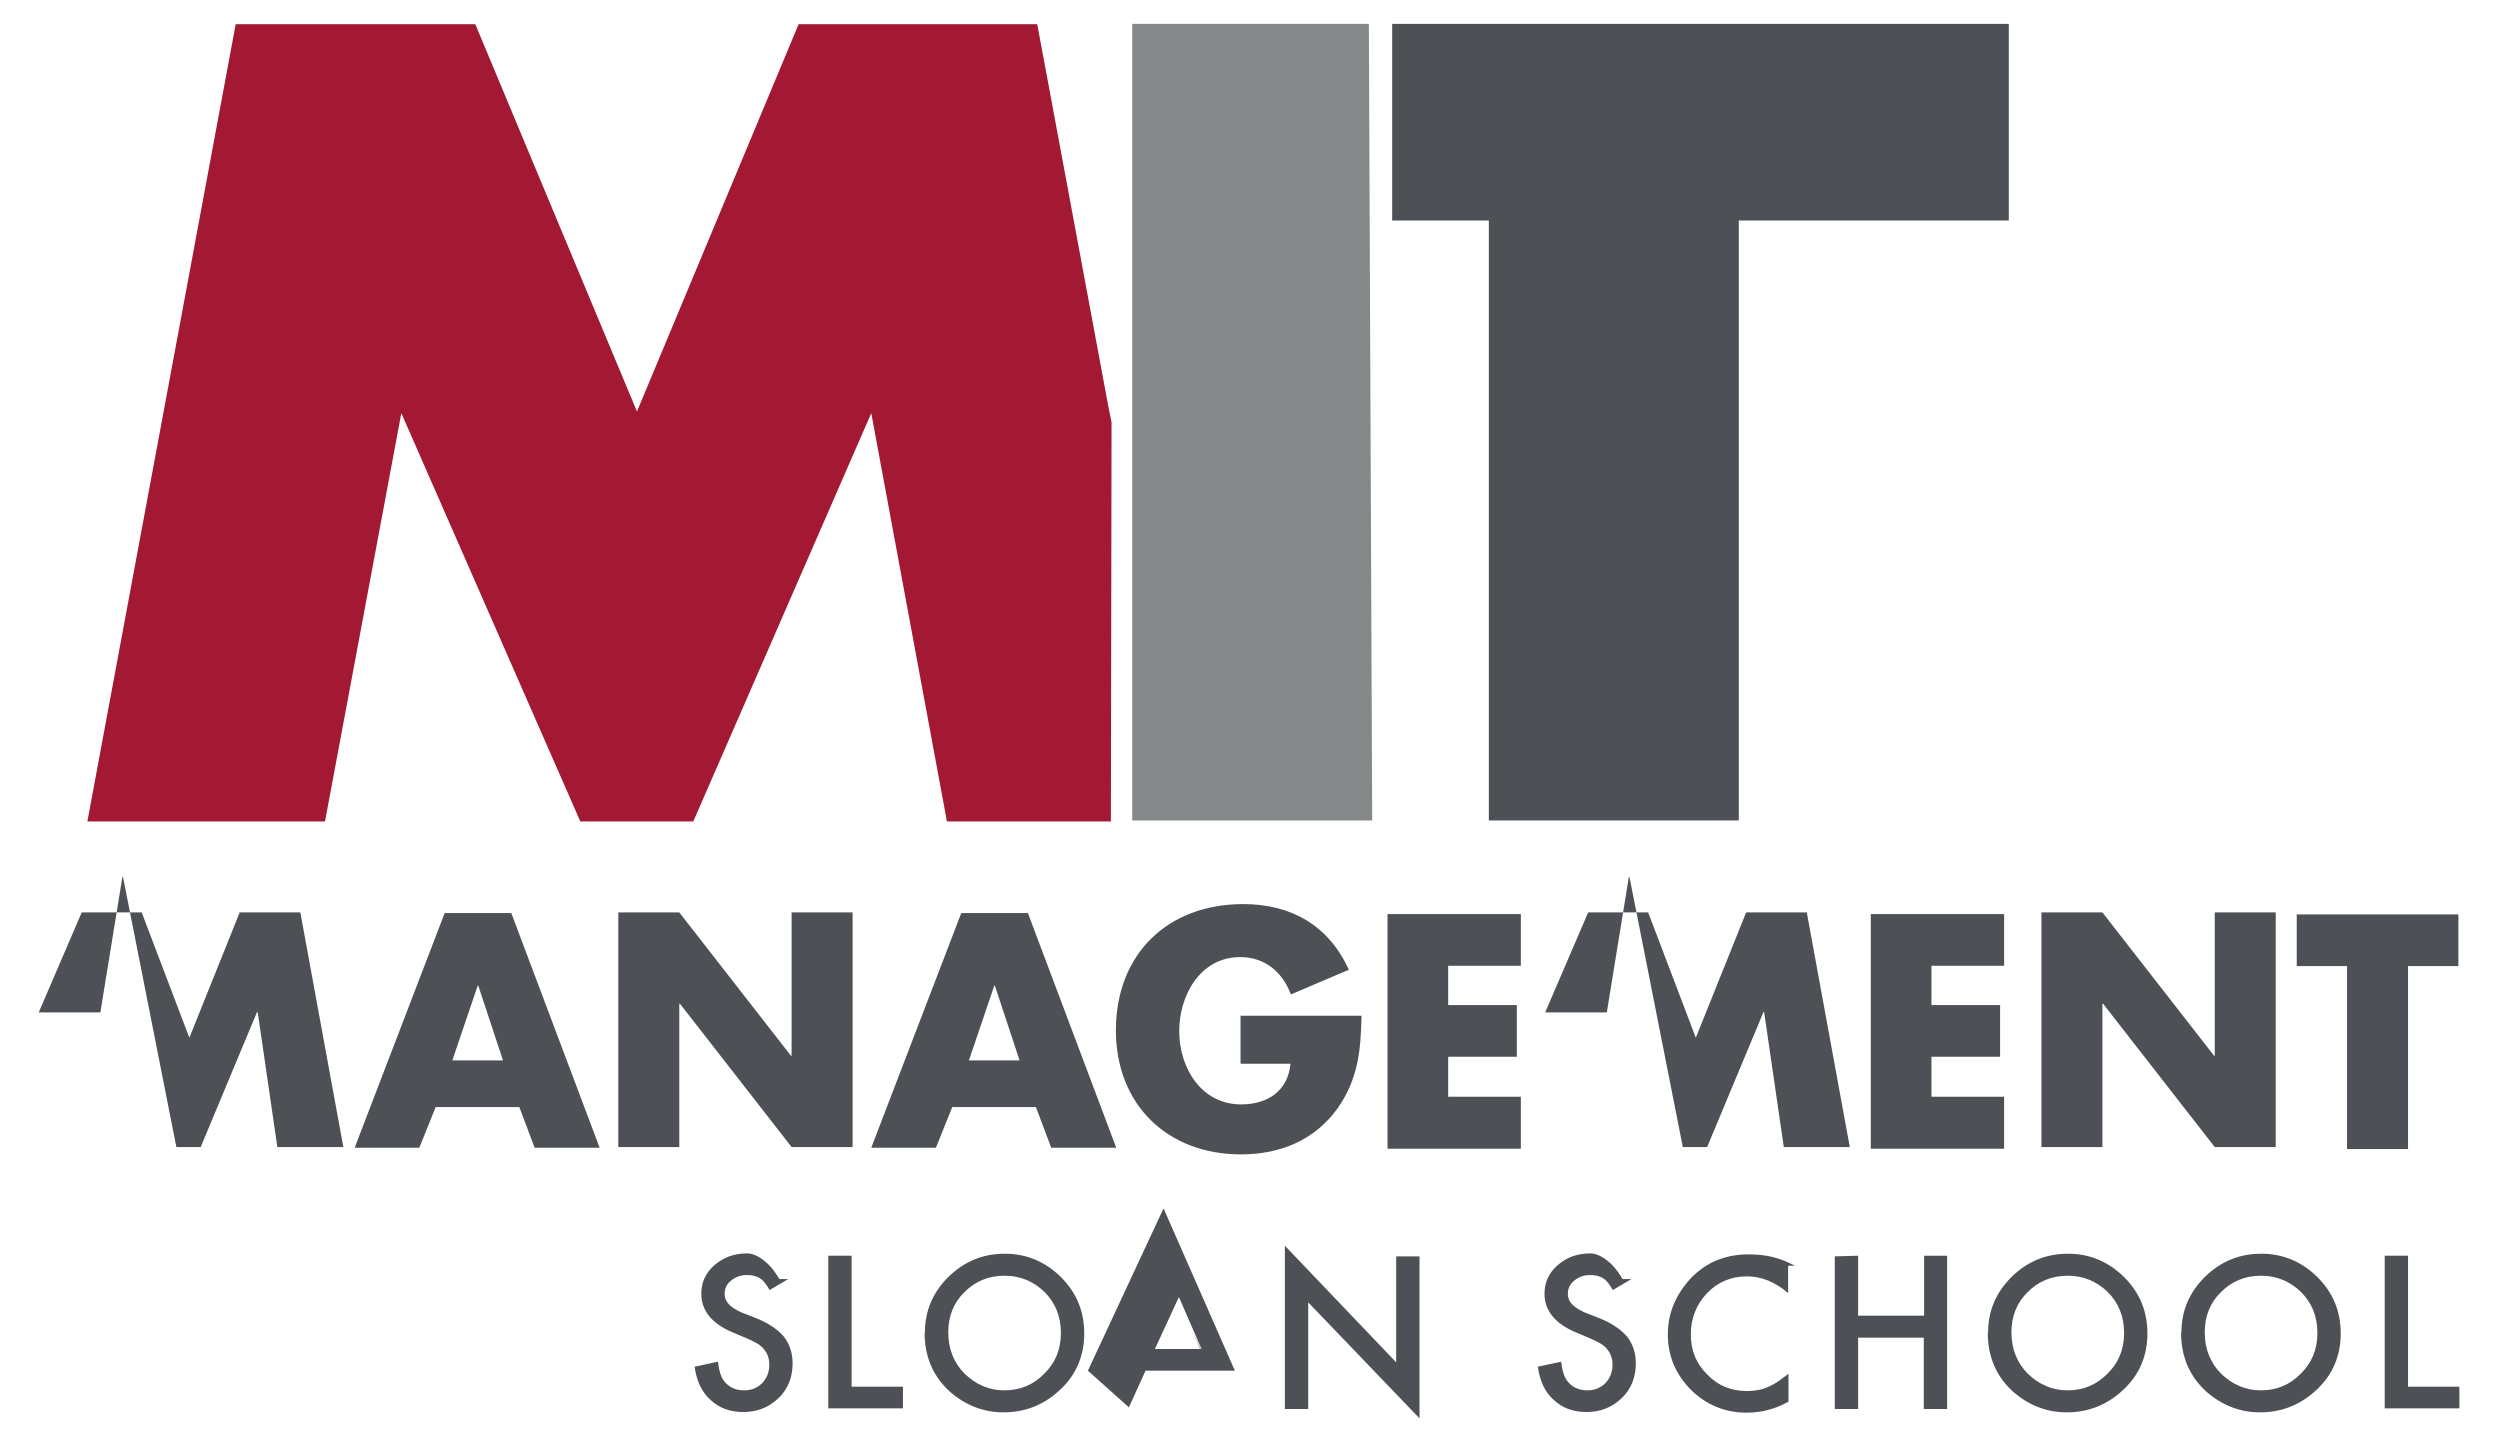
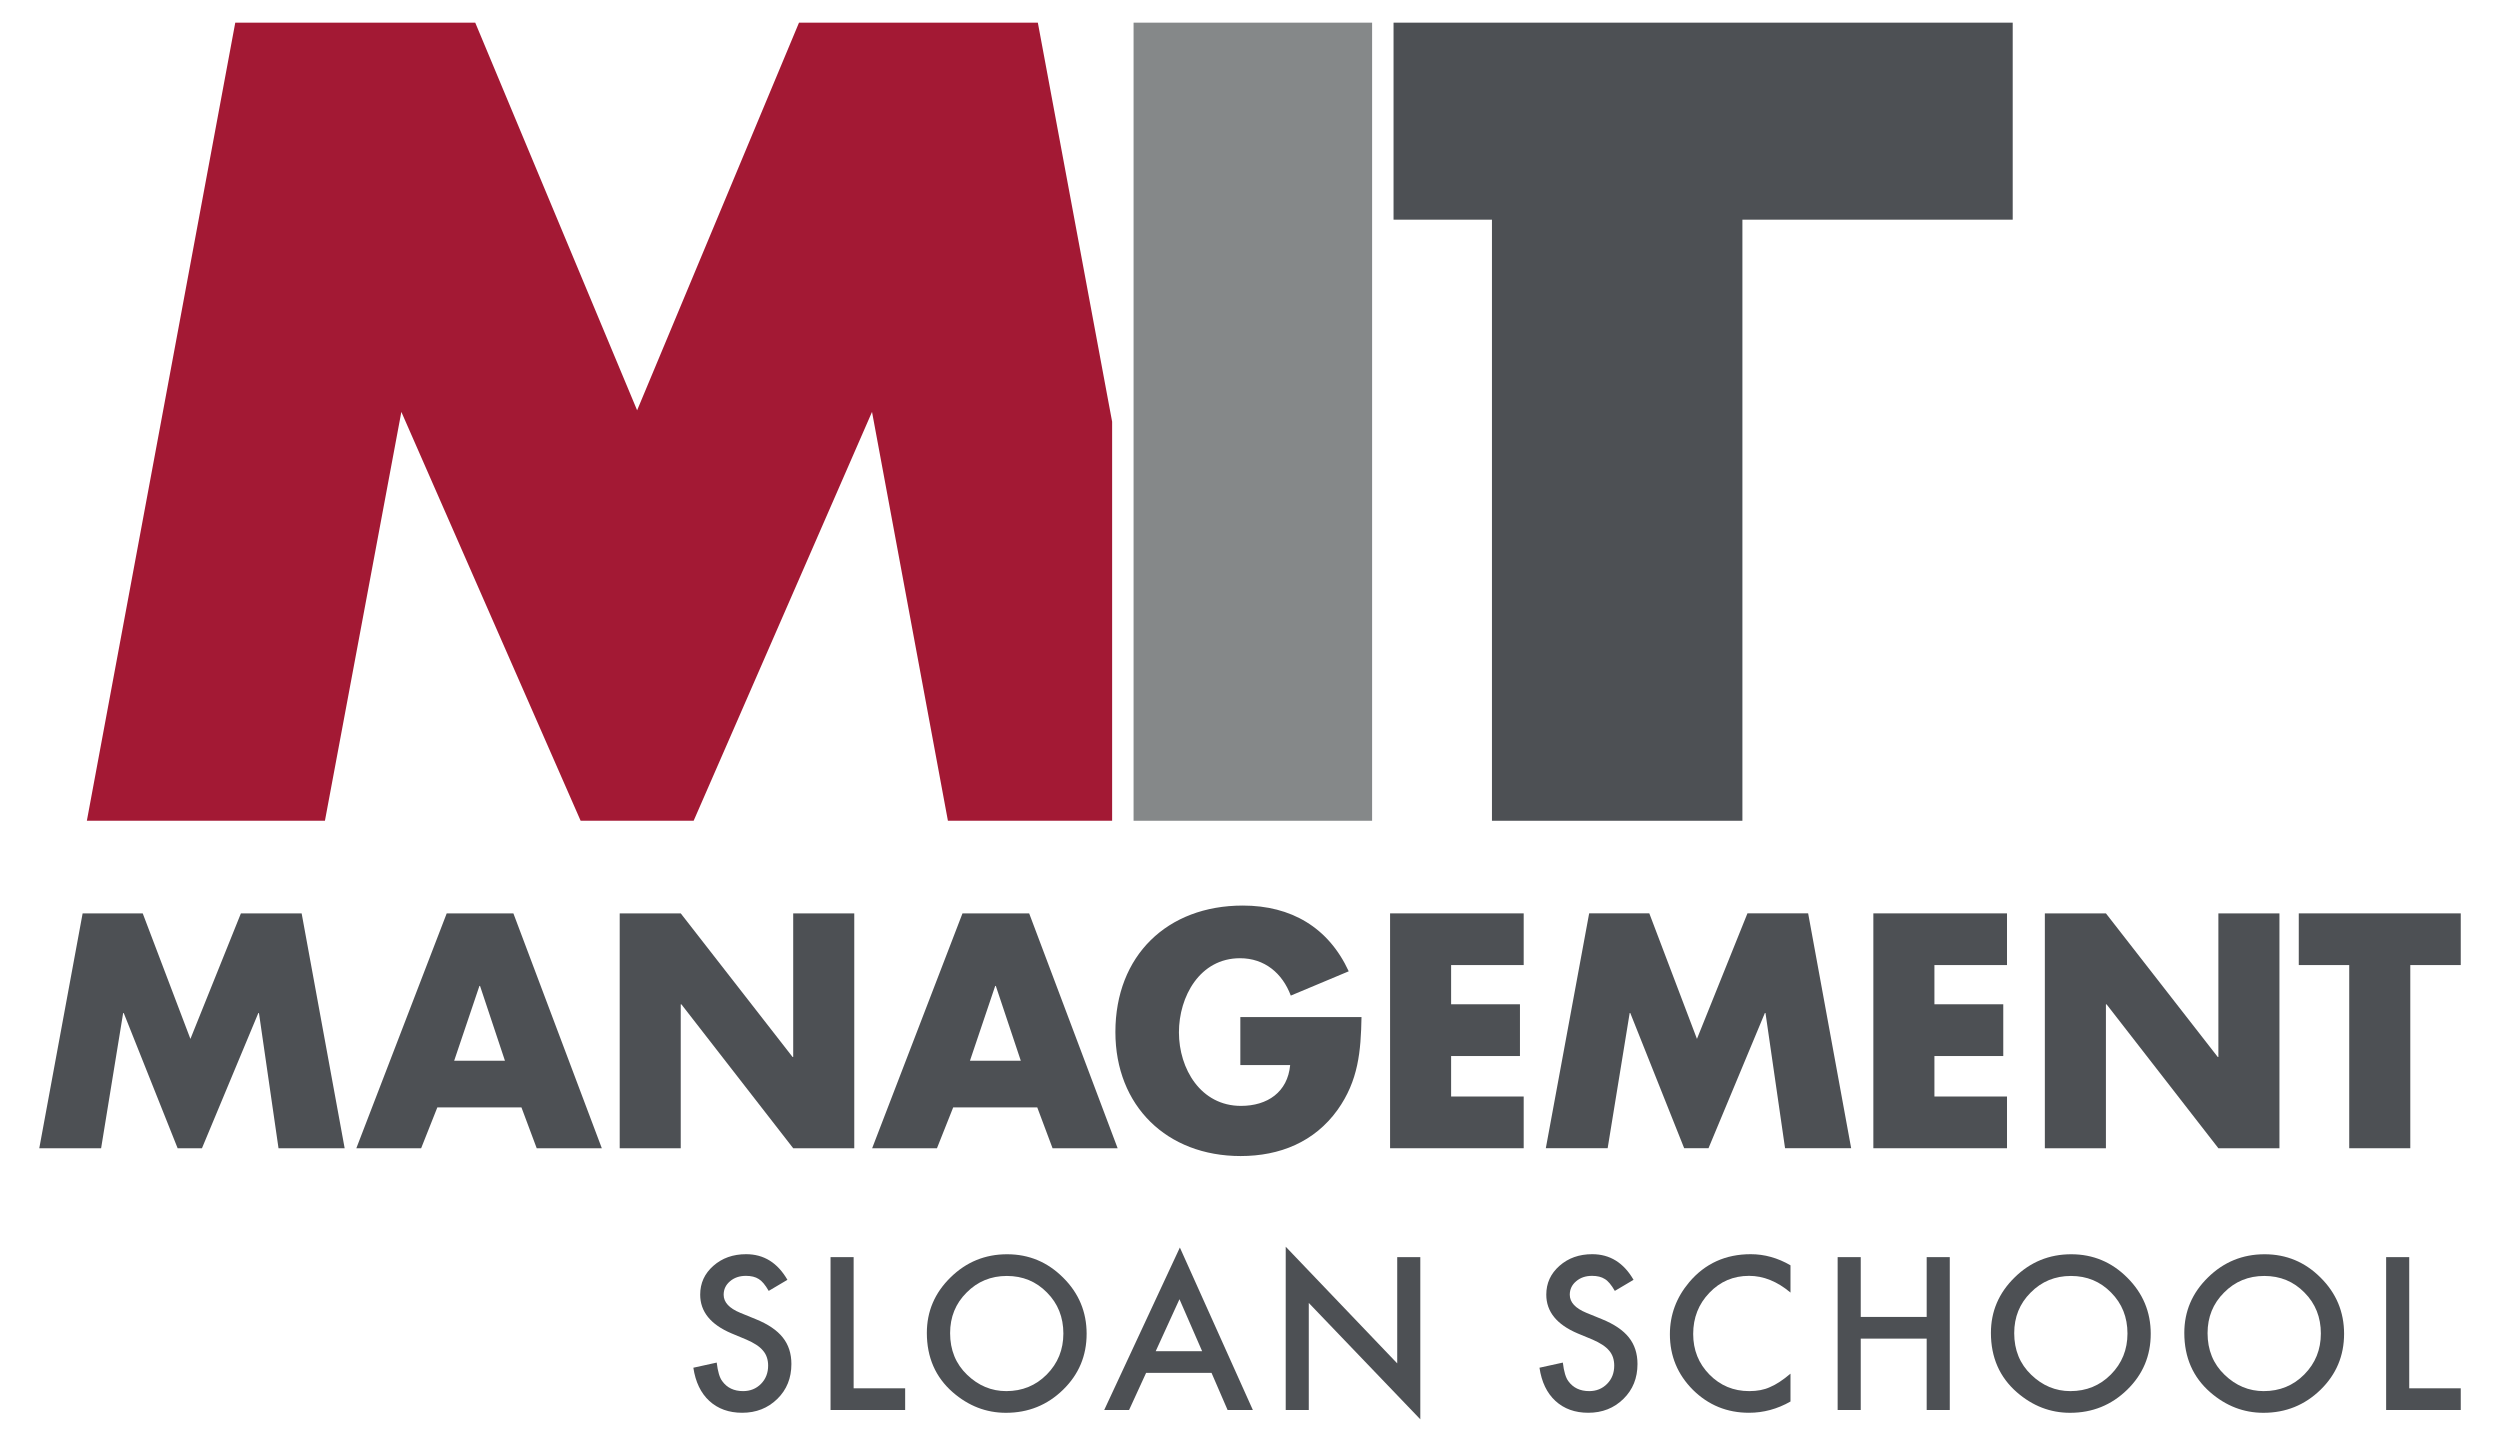
- <svg xmlns="http://www.w3.org/2000/svg" class="cv-logo" viewBox="0 0 221 128">
-   <g transform="matrix(2.357 0 0 2.357 181.7 -786.6)">
-     <g transform="scale(1.25 -1.25)">
-       <path transform="translate(-27.7 -267.7)" fill="#858889" d="m0 0v-23.9l3.7 0 1 0 2.5 0L7.1 0 0 0Z" />
-       <path transform="translate(-19.9 -267.7)" fill="#4d5054" d="m0 0v-5.9l2.9 0 0-18 7.5 0 0 18 8.1 0 0 5.9L0 0Z" />
+ <svg xmlns="http://www.w3.org/2000/svg" class="cv-logo" viewBox="0 0 220.7 127.3">
+   <g transform="matrix(2.3568 0 0 2.3568 181.704 -786.585)">
+     <g transform="matrix(1.25 0 0 -1.25 -34.637 334.6)">
+       <path fill="#858889" d="m0 0v-23.916h3.691l.957 0h2.5L7.148 0H0z" />
    </g>
-     <g transform="matrix(1.25 0 0 -1.25 -155.9 492.2)" fill="#4d5054">
-       <path transform="translate(86.7,88.4)" d="m0 0-.56-.33c-.1.18-.2.3-.3.36-.1.06-.23.09-.38.09-.19 0-.35-.06-.48-.17-.13-.1-.19-.24-.19-.4 0-.23.17-.4.5-.55l.46-.18c.37-.15.64-.34.82-.55.17-.22.26-.49.26-.8 0-.42-.14-.77-.42-1.04-.29-.28-.64-.42-1.06-.42-.4 0-.72.12-.98.36-.26.23-.42.56-.48 1l.7.15c.03-.27.09-.45.17-.56.14-.2.35-.3.62-.3.22 0 .4.08.54.22.14.15.21.33.21.55 0 .09-.01.17-.04.25-.02.07-.06.14-.11.2-.05.07-.12.13-.2.18-.09.05-.19.1-.3.15l-.45.19c-.62.26-.94.65-.94 1.16 0 .34.13.63.4.86.26.23.59.35.98.35.26 0 .67-.25.96-.77" />
-       <path transform="translate(91.5,86.8)" d="m0 0c0-.5.17-.92.5-1.25.34-.32.73-.49 1.18-.49.48 0 .88.17 1.2.5.34.33.5.74.5 1.22 0 .49-.16.9-.49 1.23-.33.32-.73.49-1.2.49-.48 0-.89-.17-1.21-.5C.16.89 0 .48 0 0m-.7 0c0 .65.24 1.2.7 1.66.48.47 1.04.7 1.7.7.65 0 1.21-.24 1.68-.7.47-.47.7-1.03.7-1.69 0-.66-.23-1.22-.7-1.67-.48-.46-1.05-.7-1.72-.7-.59 0-1.12.2-1.6.61-.51.46-.77 1.05-.77 1.78" />
-       <path transform="translate(99.1,86.3)" d="M0 0-.68 1.56-1.4 0H0zm.28-.65-1.96 0-.5-1.1-1.23 1.1 2.27 4.87L1 -.65h-.76l-.48 1.11z" />
-       <path transform="translate(101.6,84.5)" d="m0 0v4.9l3.34-3.5v3.18h.7V-.28L.7 3.2V0H0z" />
-       <path transform="translate(112,88.4)" d="m0 0-.56-.33c-.1.18-.2.3-.3.36-.1.06-.23.09-.38.09-.19 0-.35-.06-.48-.17-.13-.1-.19-.24-.19-.4 0-.23.17-.4.5-.55l.46-.18c.37-.15.64-.34.82-.55.17-.22.26-.49.26-.8 0-.42-.14-.77-.42-1.04-.29-.28-.64-.42-1.06-.42-.4 0-.72.12-.98.36-.26.23-.42.56-.48 1l.7.15c.03-.27.09-.45.17-.56.14-.2.35-.3.62-.3.22 0 .4.08.54.22.14.15.21.33.21.55 0 .09-.01.17-.04.25-.02.07-.06.14-.11.2-.05.07-.12.13-.2.18-.09.05-.19.1-.3.15l-.45.19c-.62.26-.94.65-.94 1.16 0 .34.13.63.4.86.26.23.59.35.98.35.26 0 .67-.25.96-.77" />
-       <path transform="translate(116.7,88.8)" d="m0 0v-.82c-.4.34-.81.5-1.24.5-.47 0-.87-.17-1.19-.5-.32-.34-.49-.75-.49-1.24 0-.48.16-.88.49-1.2.32-.34.72-.5 1.2-.5.24 0 .45.04.62.12.1.04.19.09.3.16.1.07.2.15.32.24V-4.08c-.4-.22-.81-.33-1.25-.33-.65 0-1.21.23-1.67.68-.46.46-.7 1.02-.7 1.67 0 .58.2 1.1.58 1.56.47.56 1.09.84 1.84.84.54 0 .94-.1 1.39-.34" />
-       <path transform="translate(118.8,87.3)" d="m0 0 1.98 0v1.8h.69V-2.8h-.7v2.14H0v-2.14h-.7v4.58L0 1.8V0z" />
-       <path transform="translate(123.4,86.8)" d="m0 0c0-.5.17-.92.5-1.25.34-.32.73-.49 1.18-.49.48 0 .88.17 1.2.5.34.33.5.74.5 1.22 0 .49-.16.9-.49 1.23-.33.32-.73.49-1.2.49-.48 0-.89-.17-1.21-.5C.16.89 0 .48 0 0m-.7 0c0 .65.24 1.2.7 1.66.48.47 1.04.7 1.7.7.65 0 1.21-.24 1.68-.7.47-.47.7-1.03.7-1.69 0-.66-.23-1.22-.7-1.67-.48-.46-1.05-.7-1.72-.7-.59 0-1.12.2-1.6.61-.51.46-.77 1.05-.77 1.78" />
-       <path transform="translate(129.2,86.8)" d="m0 0c0-.5.17-.92.5-1.25.34-.32.73-.49 1.18-.49.48 0 .88.17 1.2.5.34.33.5.74.5 1.22 0 .49-.16.9-.49 1.23-.33.32-.73.49-1.2.49-.48 0-.89-.17-1.21-.5C.16.89 0 .48 0 0m-.7 0c0 .65.24 1.2.7 1.66.48.47 1.04.7 1.7.7.65 0 1.21-.24 1.68-.7.47-.47.7-1.03.7-1.69 0-.66-.23-1.22-.7-1.67-.48-.46-1.05-.7-1.72-.7-.59 0-1.12.2-1.6.61-.51.46-.77 1.05-.77 1.78" />
-       <path transform="translate(135.3,89.1)" d="m0 0v-3.93h1.54v-.65h-2.24v4.58L0 0z" />
-       <path transform="translate(88.6,89.1)" d="m0 0v-3.93h1.54v-.65h-2.24v4.58L0 0z" />
-       <path transform="translate(65.5,99.4)" d="M0 0 1.8 0 3.23-3.76 4.74 0h1.82l1.29-7.04-1.98 0-.59 4.05h-.02l-1.69-4.05h-.73L1.24 1.06h-.02L.56-3h-1.85L0 0z" />
-       <path transform="translate(77.4,97.2)" d="m0 0-.02 0-.76-2.24 1.52 0L0 0zm-1.28-3.64-.49-1.22-1.94 0 2.7 7.04 2 0 2.65-7.04-1.95 0-.46 1.22-2.52 0z" />
-       <path transform="translate(81.6,99.4)" d="m0 0 1.83 0 3.35-4.3h.02V0h1.83v-7.04h-1.83l-3.35 4.3h-.02v-4.3l-1.83 0L0 0z" />
-       <path transform="translate(92.9,97.2)" d="m0 0-.02 0-.76-2.24 1.52 0L0 0zm-1.28-3.64-.49-1.22-1.94 0 2.7 7.04 2 0 2.65-7.04-1.95 0-.46 1.22-2.52 0z" />
-       <path transform="translate(103.9,96.3)" d="m0 0c-.02-1.03-.1-1.9-.72-2.78-.69-.96-1.73-1.38-2.9-1.38-2.21 0-3.75 1.5-3.75 3.72 0 2.29 1.55 3.79 3.82 3.79 1.45 0 2.57-.65 3.17-1.97L-2.12.64c-.25.67-.78 1.12-1.52 1.12-1.2 0-1.83-1.15-1.83-2.22 0-1.09.65-2.2 1.86-2.2.79 0 1.4.4 1.48 1.22l-1.5 0v1.44L0 0z" />
-       <path transform="translate(106.5,97.8)" d="m0 0v-1.18h2.06v-1.55H0v-1.2h2.18v-1.56h-4v7.04h4L2.18 0H0z" />
-       <path transform="translate(121,97.8)" d="m0 0v-1.18h2.06v-1.55H0v-1.2h2.18v-1.56h-4v7.04h4L2.18 0H0z" />
-       <path transform="translate(124.3,99.4)" d="m0 0 1.83 0 3.35-4.3h.02V0h1.83v-7.04h-1.83l-3.35 4.3h-.02v-4.3l-1.83 0L0 0z" />
-       <path transform="translate(135.3,92.3)" d="m0 0-1.83 0v5.49h-1.51v1.55h4.85v-1.55L0 5.49 0 0z" />
-       <path transform="translate(110.7,99.4)" d="M0 0 1.8 0 3.23-3.76 4.74 0h1.82l1.29-7.04-1.98 0-.59 4.05h-.02l-1.69-4.05h-.73L1.24 1.06h-.02L.56-3h-1.85L0 0z" />
-       <path transform="translate(96.4,114.1)" fill="#a31934" d="m0 0-.1.5-2.13 11.45-7.16 0-4.85-11.62-4.85 11.62-7.19 0-4.45-23.92 7.13 0 2.29 12.25 5.37-12.25h3.39l5.34 12.25 2.27-12.25h2.5l2.42 0L0 0z" />
+     <g transform="matrix(1.25 0 0 -1.25 -24.899 334.6)">
+       <path fill="#4d5054" d="m0 0v-5.904h2.949V-23.916h7.505v18.012h8.1V0H0z" />
+     </g>
+     <g transform="matrix(1.25 0 0 -1.25 -155.924 492.194)">
+       <g fill="#4d5054">
+         <path transform="translate(86.657,88.403)" d="m0 0-.561-.332c-.104.182-.205.301-.299.356-.099.064-.227.095-.383.095-.192 0-.352-.054-.478-.163-.126-.107-.19-.241-.19-.404 0-.224.166-.404.498-.541l.457-.187c.372-.15.644-.334.816-.551.173-.216.259-.482.259-.796 0-.422-.141-.77-.421-1.045-.284-.278-.635-.416-1.054-.416-.397 0-.726.118-.985.355-.255.236-.414.567-.478.995l.7.154c.032-.269.087-.455.167-.558.142-.197.35-.297.623-.297.215 0 .395.073.537.217.142.144.214.327.214.548 0 .089-.013.171-.038.245-.024.074-.063.143-.116.204-.052.063-.119.121-.202.175-.084.055-.183.106-.298.156l-.441.184c-.628.265-.941.652-.941 1.162 0 .344.131.631.394.863.264.233.591.349.983.349C-.709.768-.297.513 0 0" />
+         <path transform="translate(91.532,86.805)" d="m0 0c0-.506.17-.922.51-1.248.339-.326.729-.489 1.172-.489.481 0 .886.166 1.216.499.331.335.496.744.496 1.227 0 .488-.163.897-.489 1.226C2.58 1.548 2.179 1.714 1.7 1.714 1.224 1.714.821 1.548.493 1.215.164.888 0 .483 0 0m-.697.007c0 .646.236 1.199.709 1.662.471.463 1.036.695 1.697.695.653 0 1.212-.234 1.679-.701.469-.466.703-1.027.703-1.682 0-.659-.235-1.218-.706-1.677-.472-.461-1.043-.691-1.712-.691-.591 0-1.122.205-1.593.615-.518.452-.777 1.046-.777 1.779" />
+         <path transform="translate(99.084,86.264)" d="M0 0-.679 1.558-1.391 0H0zm.282-.65-1.961 0-.51-1.112-.745 0 2.267 4.869 2.187-4.869-.757 0-.481 1.112z" />
+         <path transform="translate(101.589,84.502)" d="m0 0 0 4.893 3.341-3.496 0 3.184.692 0 0-4.86L.691 3.208.691 0 0 0Z" />
+         <path transform="translate(112.012,88.403)" d="m0 0-.561-.332c-.105.182-.205.301-.3.356-.098.064-.227.095-.383.095-.191 0-.351-.054-.477-.163-.127-.107-.19-.241-.19-.404 0-.224.166-.404.498-.541l.458-.187c.371-.15.643-.334.815-.551.172-.216.258-.482.258-.796 0-.422-.14-.77-.421-1.045-.283-.278-.634-.416-1.054-.416-.397 0-.726.118-.984.355-.256.236-.415.567-.478.995l.7.154c.032-.269.087-.455.166-.558.142-.197.351-.297.624-.297.215 0 .394.073.536.217.143.144.214.327.214.548 0 .089-.013.171-.037.245-.025.074-.063.143-.116.204-.052.063-.12.121-.203.175-.083.055-.182.106-.296.156l-.444.184c-.626.265-.94.652-.94 1.162 0 .344.132.631.395.863.263.233.59.349.982.349C-.71.768-.297.513 0 0" />
+         <path transform="translate(116.715,88.838)" d="m0 0 0-.817c-.398.335-.812.501-1.24.501-.47 0-.867-.168-1.19-.507-.324-.336-.486-.748-.486-1.234 0-.482.162-.886.486-1.216.325-.331.723-.497 1.193-.497.244 0 .45.04.62.119.095.04.194.093.296.161.102.067.209.148.321.243l0-.835c-.395-.225-.81-.337-1.245-.337-.655 0-1.214.228-1.677.685-.461.461-.692 1.018-.692 1.667 0 .584.194 1.104.58 1.562.474.559 1.089.838 1.842.838C-.781.333-.383.223 0 0" />
+         <path transform="translate(118.82,87.291)" d="m0 0 1.976 0 0 1.792.692 0 0-4.581-.692 0 0 2.139-1.976 0 0-2.139-.692 0 0 4.581L0 1.792 0 0Z" />
+         <path transform="translate(123.419,86.805)" d="m0 0c0-.506.17-.922.51-1.248.338-.326.729-.489 1.173-.489.48 0 .886.166 1.215.499.331.335.496.744.496 1.227 0 .488-.163.897-.489 1.226C2.58 1.548 2.179 1.714 1.7 1.714 1.223 1.714.82 1.548.492 1.215.164.888 0 .483 0 0m-.698.007c0 .646.237 1.199.71 1.662.47.463 1.036.695 1.697.695.652 0 1.213-.234 1.679-.701.468-.466.703-1.027.703-1.682 0-.659-.235-1.218-.706-1.677-.473-.461-1.043-.691-1.712-.691-.591 0-1.122.205-1.593.615-.518.452-.778 1.046-.778 1.779" />
+         <path transform="translate(129.213,86.805)" d="m0 0c0-.506.17-.922.51-1.248.338-.326.729-.489 1.173-.489.48 0 .886.166 1.216.499.331.335.496.744.496 1.227 0 .488-.163.897-.49 1.226C2.58 1.548 2.179 1.714 1.7 1.714 1.224 1.714.82 1.548.493 1.215.165.888 0 .483 0 0m-.697.007c0 .646.236 1.199.709 1.662.471.463 1.037.695 1.697.695.653 0 1.213-.234 1.679-.701.469-.466.703-1.027.703-1.682 0-.659-.235-1.218-.705-1.677-.474-.461-1.043-.691-1.712-.691-.592 0-1.123.205-1.594.615-.518.452-.777 1.046-.777 1.779" />
+         <path transform="translate(135.256,89.083)" d="m0 0 0-3.931 1.544 0 0-.65-2.236 0 0 4.581L0 0Z" />
+         <path transform="translate(88.641,89.083)" d="m0 0 0-3.931 1.544 0 0-.65-2.236 0 0 4.581L0 0Z" />
+         <path transform="translate(65.537,99.384)" d="M0 0 1.801 0 3.23-3.762 4.743 0l1.82 0 1.289-7.038-1.982 0-.586 4.051-.019 0-1.689-4.051-.729 0-1.615 4.051-.018 0-.66-4.051-1.853 0L0 0Z" />
+         <path transform="translate(77.446,97.209)" d="m0 0-.019 0-.756-2.24 1.521 0L0 0Zm-1.28-3.64-.485-1.223-1.942 0 2.708 7.038 1.998 0 2.65-7.038-1.951 0-.457 1.223-2.521 0Z" />
+         <path transform="translate(81.631,99.384)" d="m0 0 1.829 0 3.351-4.303.019 0 0 4.303 1.83 0 0-7.038-1.83 0-3.351 4.313-.019 0 0-4.313L0-7.038 0 0Z" />
+         <path transform="translate(92.902,97.209)" d="m0 0-.019 0-.756-2.24 1.523 0L0 0Zm-1.278-3.64-.486-1.223-1.942 0 2.707 7.038 1.998 0 2.651-7.038-1.95 0-.458 1.223-2.52 0Z" />
+         <path transform="translate(103.86,96.276)" d="m0 0c-.019-1.027-.093-1.904-.719-2.782-.691-.961-1.728-1.382-2.903-1.382-2.213 0-3.753 1.503-3.753 3.716 0 2.287 1.55 3.79 3.818 3.79 1.447 0 2.567-.654 3.174-1.97L-2.119.644c-.252.672-.785 1.12-1.523 1.12-1.203 0-1.829-1.148-1.829-2.222 0-1.092.654-2.203 1.858-2.203.793 0 1.4.411 1.475 1.223l-1.493 0 0 1.438L0 0Z" />
+         <path transform="translate(106.545,97.835)" d="m0 0 0-1.175 2.063 0 0-1.551-2.063 0 0-1.213 2.175 0 0-1.55-4.004 0 0 7.038 4.004 0L2.175 0 0 0Z" />
+         <path transform="translate(121.028,97.835)" d="m0 0 0-1.175 2.063 0 0-1.551-2.063 0 0-1.213 2.175 0 0-1.55-4.005 0 0 7.038 4.005 0L2.175 0 0 0Z" />
+         <path transform="translate(124.337,99.384)" d="m0 0 1.83 0 3.351-4.303.019 0 0 4.303 1.83 0 0-7.038-1.83 0-3.351 4.313-.019 0 0-4.313-1.83 0L0 0Z" />
+         <path transform="translate(135.288,92.346)" d="m0 0-1.83 0 0 5.489-1.512 0 0 1.549 4.854 0 0-1.549L0 5.489 0 0Z" />
+         <path transform="translate(110.682,99.385)" d="M0 0 1.802 0 3.23-3.762 4.743 0l1.819 0 1.289-7.038-1.981 0-.586 4.051-.019 0-1.689-4.051-.729 0-1.615 4.051-.018 0-.66-4.051-1.853 0L0 0Z" />
+       </g>
+       <path transform="translate(96.387,114.118)" fill="#a31934" d="m0 0-.096.513-2.13 11.444-7.157 0-4.851-11.616-4.851 11.616-7.191 0-4.447-23.915 7.134 0 2.29 12.251 5.372-12.251 3.387 0 5.345 12.251 2.274-12.251 2.498 0 2.423 0L0 0Z" />
    </g>
  </g>
</svg>
